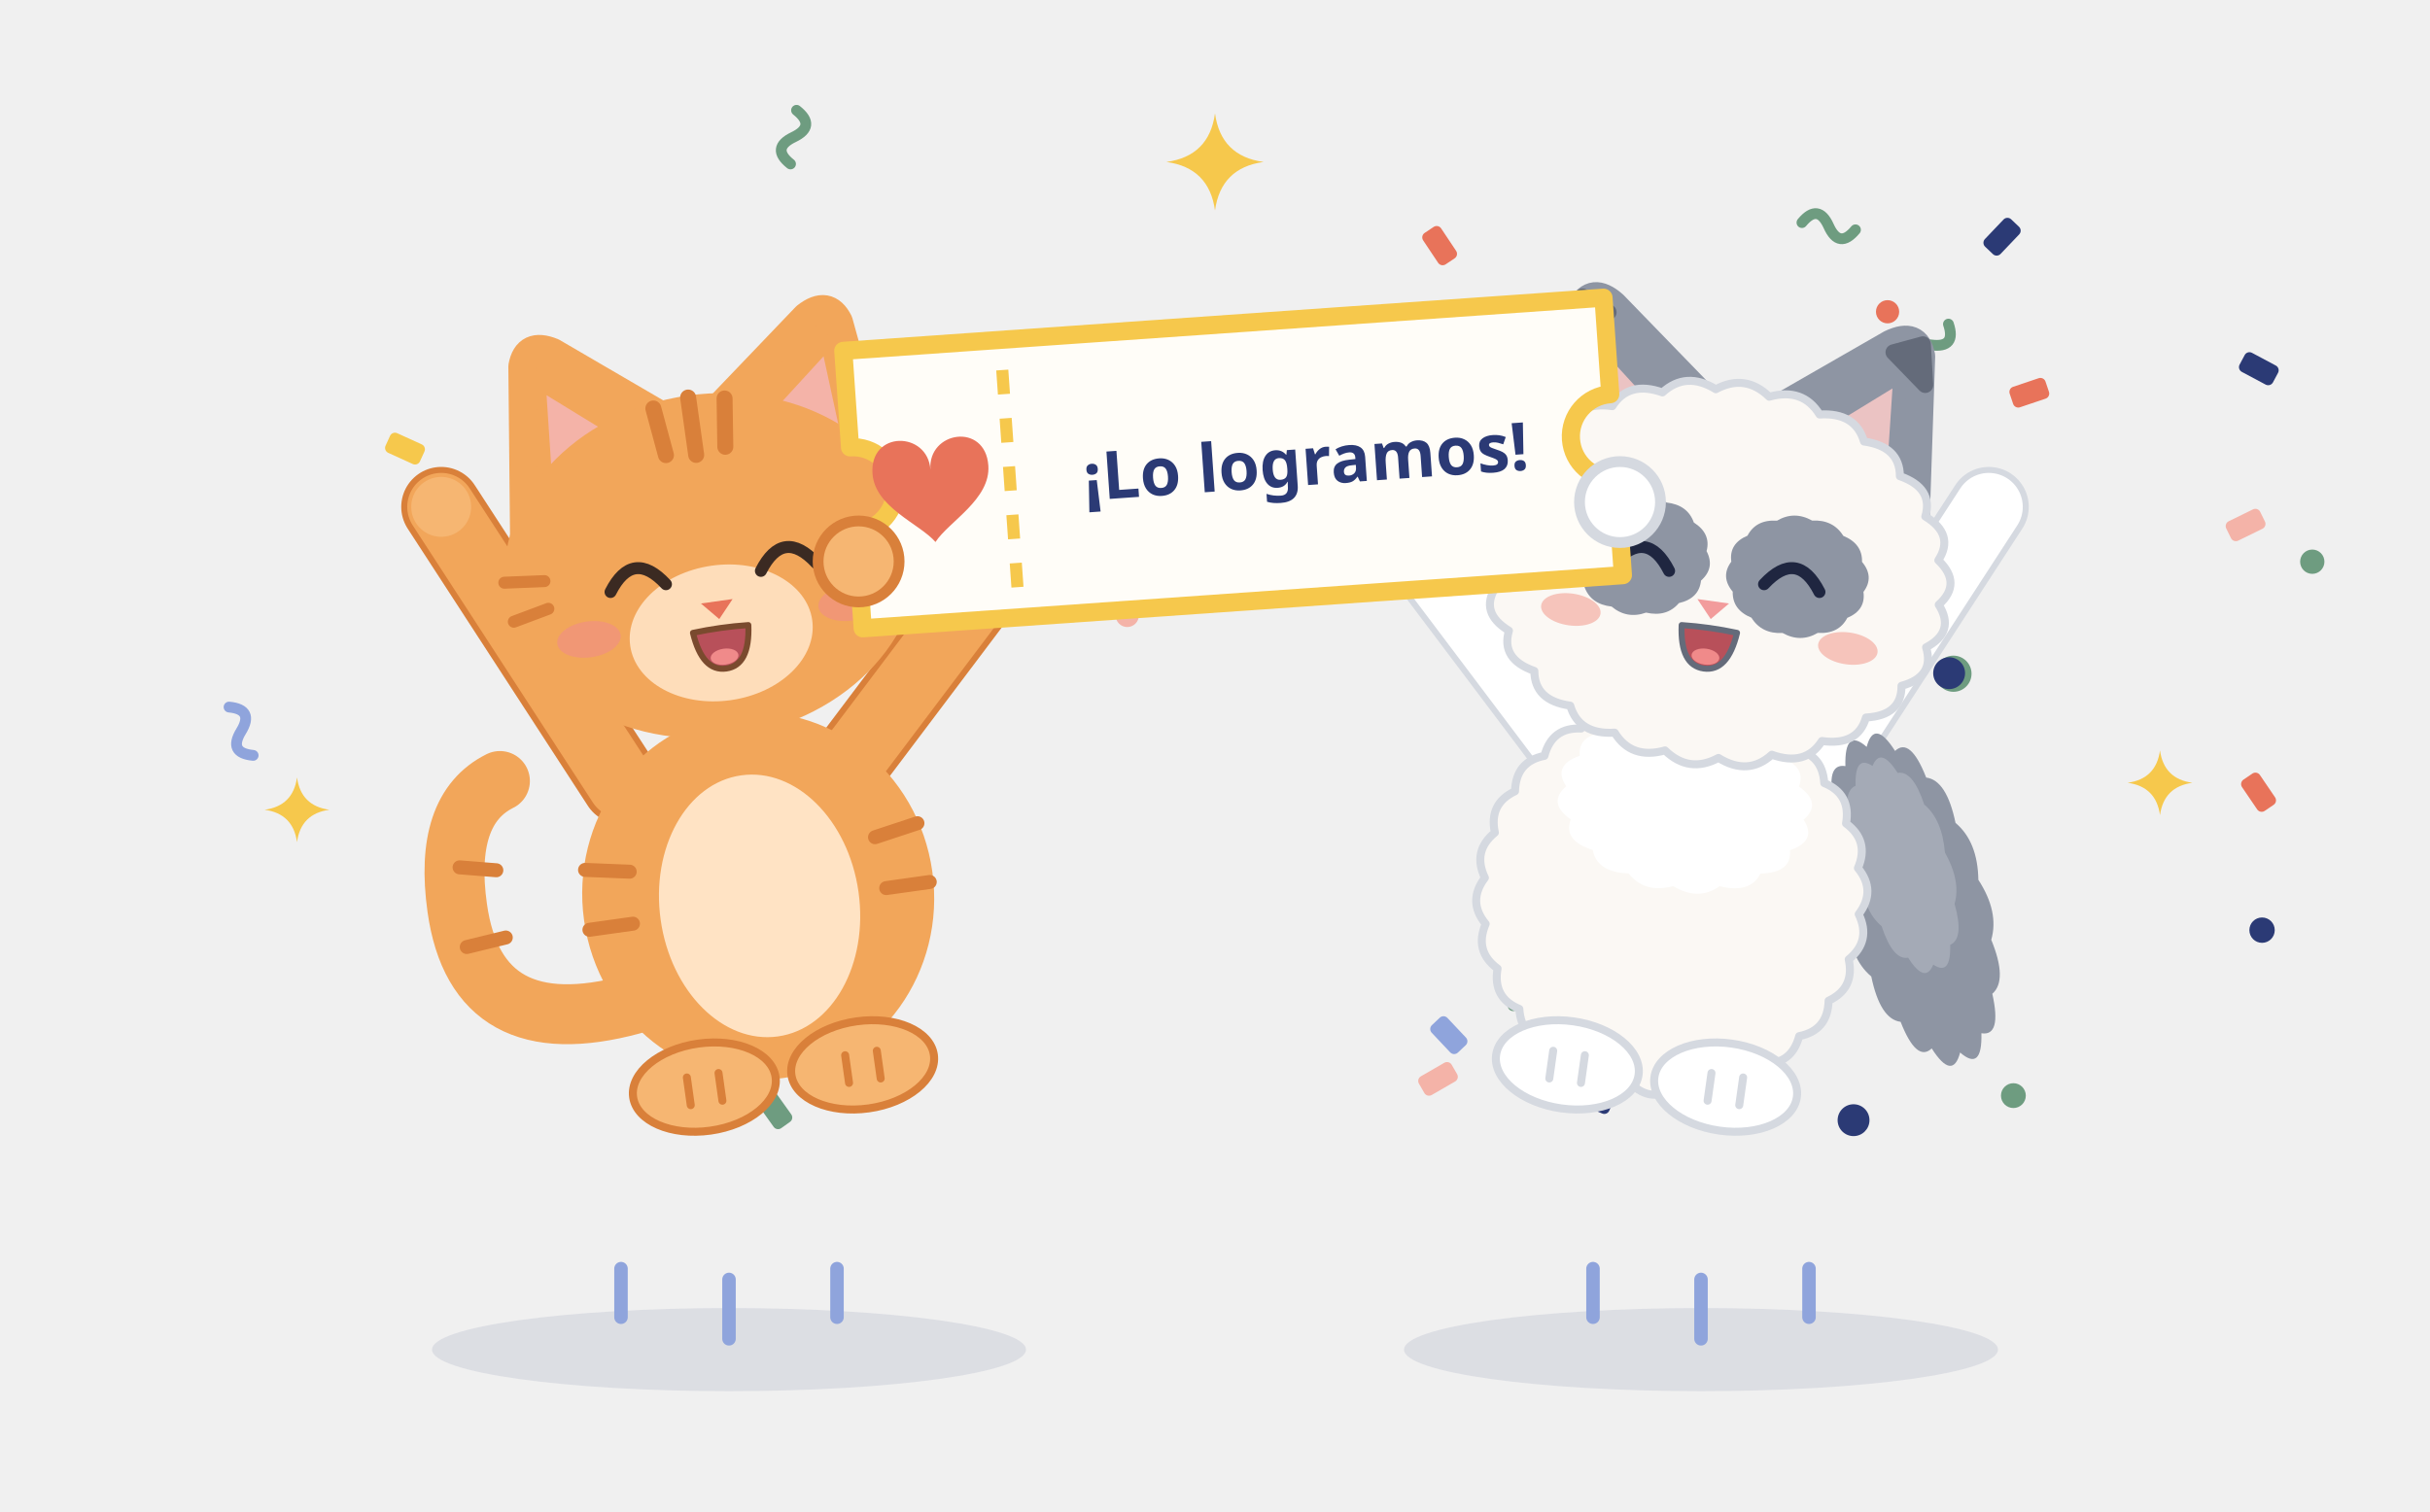
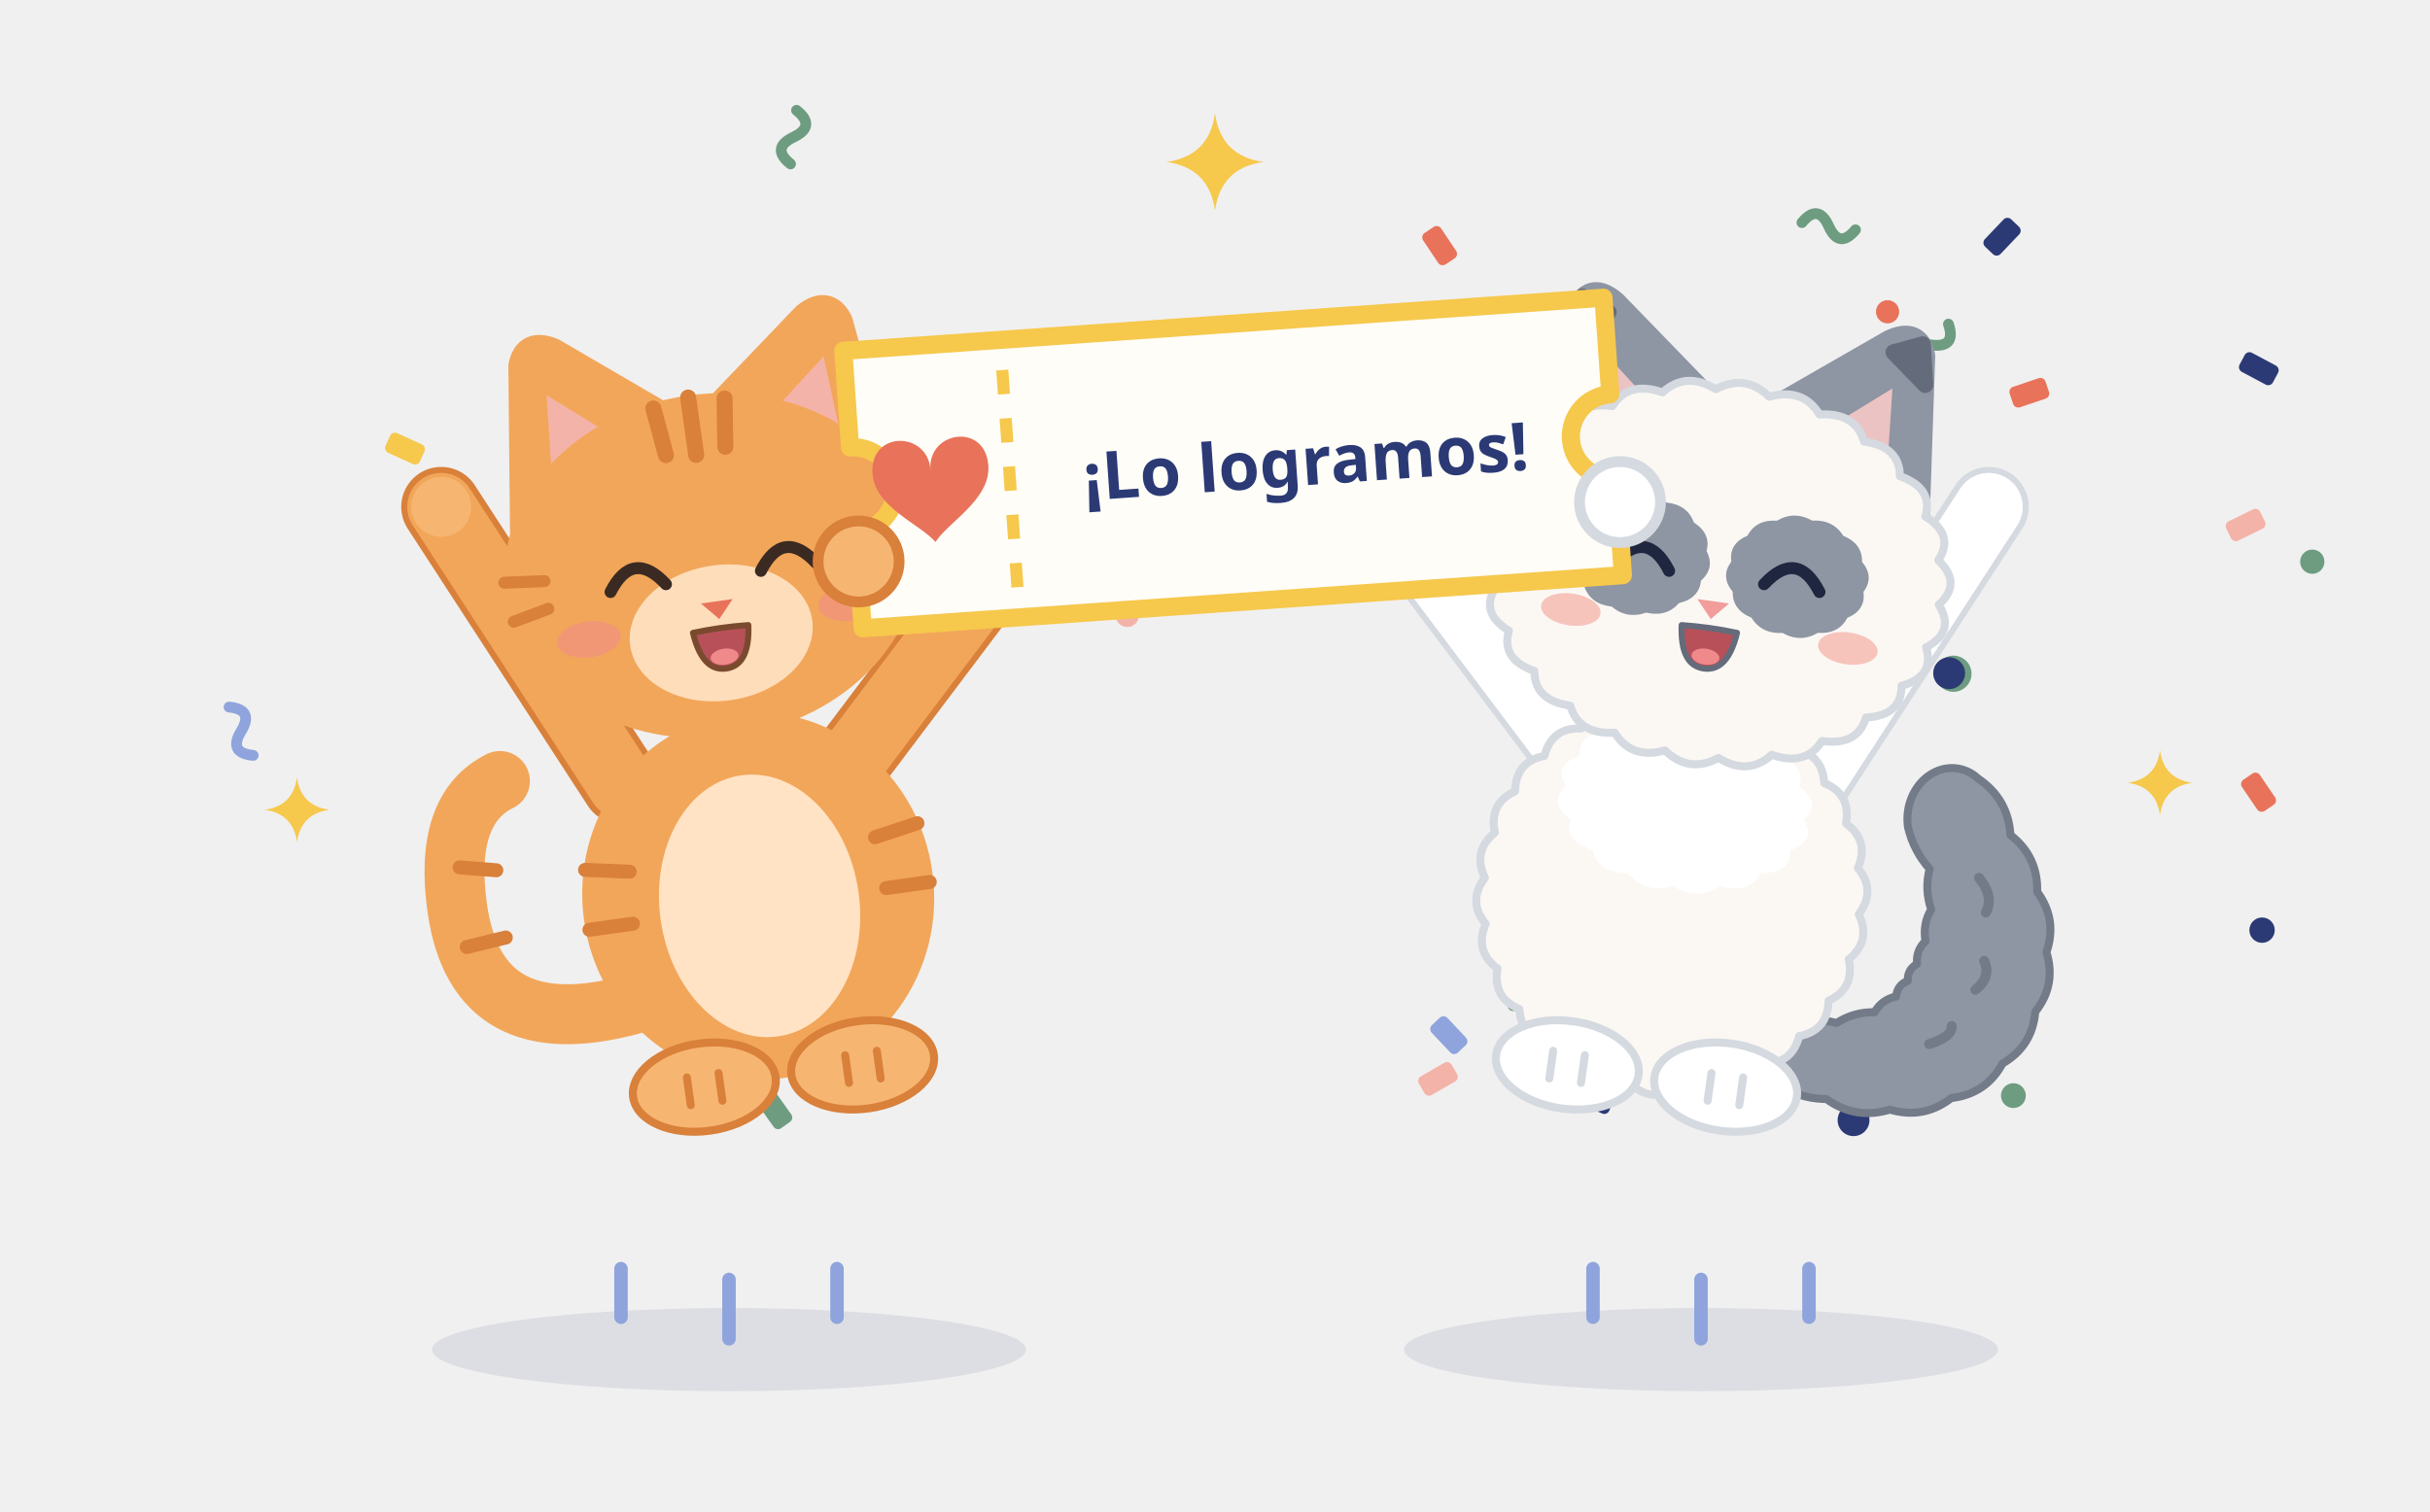
<svg xmlns="http://www.w3.org/2000/svg" width="900" height="560" viewBox="0 0 900 560">
  <circle cx="235.1" cy="237.7" r="5.7" fill="#2B3A75" />
  <rect x="529.6" y="379.5" width="14" height="8" rx="2" fill="#8FA4DC" transform="rotate(46.7 536.6 383.5)" />
  <circle cx="856.4" cy="208.1" r="4.5" fill="#6E9C80" />
  <rect x="553.6" y="363.2" width="14" height="8" rx="2" fill="#6E9C80" transform="rotate(70.2 560.6 367.2)" />
  <path d="M667.3 83.8 q5 -8 10 0 t10 0" fill="none" stroke="#6E9C80" stroke-width="4" stroke-linecap="round" transform="rotate(7.7 677.3 83.8)" />
  <path d="M705.3 127.8 q5 -8 10 0 t10 0" fill="none" stroke="#6E9C80" stroke-width="4" stroke-linecap="round" transform="rotate(129.4 715.3 127.8)" />
  <circle cx="625.6" cy="388.4" r="6.9" fill="#8FA4DC" />
  <rect x="143.0" y="162.2" width="14" height="8" rx="2" fill="#F6C84C" transform="rotate(24.5 150.0 166.2)" />
  <rect x="824.7" y="190.5" width="14" height="8" rx="2" fill="#F4B3A8" transform="rotate(153.9 831.7 194.5)" />
  <circle cx="723.5" cy="249.6" r="6.7" fill="#6E9C80" />
  <circle cx="599.2" cy="391.6" r="4.5" fill="#2B3A75" />
  <circle cx="745.7" cy="405.9" r="4.6" fill="#6E9C80" />
  <circle cx="721.9" cy="249.4" r="5.9" fill="#2B3A75" />
  <rect x="429.5" y="153.6" width="14" height="8" rx="2" fill="#F6C84C" transform="rotate(73.9 436.5 157.6)" />
  <circle cx="281.0" cy="327.5" r="4.1" fill="#F6C84C" />
  <path d="M619.1 152.4 q5 -8 10 0 t10 0" fill="none" stroke="#2B3A75" stroke-width="4" stroke-linecap="round" transform="rotate(91.0 629.1 152.4)" />
  <path d="M283.9 50.8 q5 -8 10 0 t10 0" fill="none" stroke="#6E9C80" stroke-width="4" stroke-linecap="round" transform="rotate(96.4 293.9 50.8)" />
  <rect x="829.6" y="132.6" width="14" height="8" rx="2" fill="#2B3A75" transform="rotate(28.1 836.6 136.6)" />
  <rect x="744.6" y="141.5" width="14" height="8" rx="2" fill="#E8735A" transform="rotate(161.4 751.6 145.5)" />
  <circle cx="417.5" cy="228.0" r="4.3" fill="#F4B3A8" />
  <circle cx="837.8" cy="344.6" r="4.7" fill="#2B3A75" />
  <rect x="279.9" y="407.1" width="14" height="8" rx="2" fill="#6E9C80" transform="rotate(54.5 286.9 411.1)" />
  <circle cx="686.5" cy="415.0" r="5.9" fill="#2B3A75" />
  <path d="M79.3 270.9 q5 -8 10 0 t10 0" fill="none" stroke="#8FA4DC" stroke-width="4" stroke-linecap="round" transform="rotate(63.5 89.3 270.9)" />
  <rect x="532.3" y="127.6" width="14" height="8" rx="2" fill="#8FA4DC" transform="rotate(4.0 539.3 131.6)" />
  <rect x="587.3" y="401.3" width="14" height="8" rx="2" fill="#2B3A75" transform="rotate(113.0 594.3 405.3)" />
  <rect x="526.2" y="87.0" width="14" height="8" rx="2" fill="#E8735A" transform="rotate(56.3 533.2 91.0)" />
  <path d="M518.4 140.2 q5 -8 10 0 t10 0" fill="none" stroke="#8FA4DC" stroke-width="4" stroke-linecap="round" transform="rotate(18.9 528.4 140.2)" />
  <rect x="829.5" y="289.5" width="14" height="8" rx="2" fill="#E8735A" transform="rotate(55.8 836.5 293.5)" />
  <circle cx="699.1" cy="115.5" r="4.3" fill="#E8735A" />
  <rect x="525.6" y="395.7" width="14" height="8" rx="2" fill="#F4B3A8" transform="rotate(150.0 532.6 399.7)" />
  <rect x="734.5" y="83.7" width="14" height="8" rx="2" fill="#2B3A75" transform="rotate(133.6 741.5 87.7)" />
  <path d="M496.1 128.2 q5 -8 10 0 t10 0" fill="none" stroke="#F6C84C" stroke-width="4" stroke-linecap="round" transform="rotate(6.1 506.1 128.2)" />
  <rect x="291.4" y="350.5" width="14" height="8" rx="2" fill="#6E9C80" transform="rotate(33.0 298.4 354.5)" />
  <ellipse cx="270" cy="500" rx="110" ry="15.4" fill="#2B3A75" opacity="0.1" />
  <ellipse cx="630" cy="500" rx="110" ry="15.4" fill="#2B3A75" opacity="0.1" />
  <g fill="none" stroke="#8FA4DC" stroke-width="5" stroke-linecap="round">
    <path d="M230 470 v18" />
    <path d="M270 474 v22" />
    <path d="M310 470 v18" />
    <path d="M590 470 v18" />
    <path d="M630 474 v22" />
    <path d="M670 470 v18" />
  </g>
  <g transform="translate(270.0 255.0) scale(0.74) rotate(-8)">
    <path d="M-60 40 L-130 -110" stroke="#D9803A" stroke-width="40" stroke-linecap="round" />
    <path d="M-60 40 L-130 -110" stroke="#F2A65A" stroke-width="34" stroke-linecap="round" />
    <circle cx="-130" cy="-110" r="15.0" fill="#F6B672" />
    <path d="M60 40 L170 -70" stroke="#D9803A" stroke-width="40" stroke-linecap="round" />
    <path d="M60 40 L170 -70" stroke="#F2A65A" stroke-width="34" stroke-linecap="round" />
    <circle cx="170" cy="-70" r="15.0" fill="#F6B672" />
    <path d="M-70 150 Q-150 160 -150 90 Q-150 40 -120 30" fill="none" stroke="#F2A65A" stroke-width="30" stroke-linecap="round" />
    <path d="M-146 70 L-128 74 M-148 110 L-128 108" stroke="#D9803A" stroke-width="7" stroke-linecap="round" />
    <ellipse cx="0" cy="105" rx="88" ry="92" fill="#F2A65A" />
    <ellipse cx="0" cy="110" rx="50" ry="66" fill="#FFE3C4" />
    <path d="M-84 80 L-62 84 M-86 110 L-64 110 M84 80 L62 84 M86 110 L64 110" stroke="#D9803A" stroke-width="7" stroke-linecap="round" />
    <g transform="translate(0 -62) rotate(0)">
      <g transform="">
        <path d="M-92 -20 L-80 -112 Q-76 -124 -64 -117 L-12 -76Z" fill="#F2A65A" stroke="#F2A65A" stroke-width="14" stroke-linejoin="round" />
        <path d="M-74 -42 L-70 -96 L-36 -68Z" fill="#F4B3A8" />
      </g>
      <g transform="">
        <path d="M92 -20 L80 -112 Q76 -124 64 -117 L12 -76Z" fill="#F2A65A" stroke="#F2A65A" stroke-width="14" stroke-linejoin="round" />
        <path d="M74 -42 L70 -96 L36 -68Z" fill="#F4B3A8" />
      </g>
      <ellipse cx="0" cy="0" rx="104" ry="86" fill="#F2A65A" />
      <ellipse cx="0" cy="34" rx="46" ry="34" fill="#FFE3C4" opacity=".9" />
      <g stroke="#D9803A" stroke-width="8" stroke-linecap="round">
        <line x1="-18" y1="-82" x2="-15" y2="-58" />
        <line x1="0" y1="-85" x2="0" y2="-56" />
        <line x1="18" y1="-82" x2="15" y2="-58" />
      </g>
      <path d="M-104 -6 L-84 -4 M-102 14 L-84 10 M104 -6 L84 -4 M102 14 L84 10" stroke="#D9803A" stroke-width="6" stroke-linecap="round" />
      <path d="M-52 6 Q-38 -14 -24 6" fill="none" stroke="#3B2A22" stroke-width="6" stroke-linecap="round" />
      <path d="M24 6 Q38 -14 52 6" fill="none" stroke="#3B2A22" stroke-width="6" stroke-linecap="round" />
      <ellipse cx="-66" cy="28" rx="16" ry="9" fill="#F08A8A" opacity=".55" />
      <ellipse cx="66" cy="28" rx="16" ry="9" fill="#F08A8A" opacity=".55" />
      <path d="M-8 18 L8 18 L0 27Z" fill="#E8735A" />
      <path d="M-14 32 Q0 31 14 32 Q12 52 0 52 Q-12 52 -14 32Z" fill="#B8505A" stroke="#7A4A2E" stroke-width="3" stroke-linejoin="round" />
      <ellipse cx="0" cy="46" rx="7" ry="4" fill="#F08A8A" />
    </g>
    <ellipse cx="-40" cy="196" rx="36" ry="22" fill="#F6B672" stroke="#D9803A" stroke-width="4" />
    <path d="M-48 190 L-48 204 M-32 190 L-32 204" stroke="#D9803A" stroke-width="4" stroke-linecap="round" />
    <ellipse cx="40" cy="196" rx="36" ry="22" fill="#F6B672" stroke="#D9803A" stroke-width="4" />
    <path d="M32 190 L32 204 M48 190 L48 204" stroke="#D9803A" stroke-width="4" stroke-linecap="round" />
  </g>
  <g transform="translate(630.0 255.0) scale(0.74) rotate(8)">
    <path d="M60 40 L130 -110" stroke="#D5D9E0" stroke-width="40" stroke-linecap="round" />
    <path d="M60 40 L130 -110" stroke="#FFFFFF" stroke-width="34" stroke-linecap="round" />
    <path d="M-60 40 L-170 -70" stroke="#D5D9E0" stroke-width="40" stroke-linecap="round" />
    <path d="M-60 40 L-170 -70" stroke="#FFFFFF" stroke-width="34" stroke-linecap="round" />
-     <g transform="translate(120 90) rotate(-25)">
-       <path d="M34.0 0.0 Q39.3 18.4 31.4 30.6 Q33.4 52.4 24.0 56.6 Q22.3 78.5 13.0 73.9 Q7.8 92.6 0.0 80.0 Q-7.8 92.6 -13.0 73.9 Q-22.3 78.5 -24.0 56.6 Q-33.4 52.4 -31.4 30.6 Q-39.3 18.4 -34.0 0.0 Q-39.3 -18.4 -31.4 -30.6 Q-33.4 -52.4 -24.0 -56.6 Q-22.3 -78.5 -13.0 -73.9 Q-7.8 -92.6 -0.0 -80.0 Q7.8 -92.6 13.0 -73.9 Q22.3 -78.5 24.0 -56.6 Q33.4 -52.4 31.4 -30.6 Q39.3 -18.4 34.0 0.0Z" fill="#8E95A3" />
-       <path d="M22.0 -18.0 Q25.5 -1.8 19.1 8.0 Q18.7 26.1 11.0 27.0 Q6.8 42.3 0.0 34.0 Q-6.8 42.3 -11.0 27.0 Q-18.7 26.1 -19.1 8.0 Q-25.5 -1.8 -22.0 -18.0 Q-25.5 -34.2 -19.1 -44.0 Q-18.7 -62.1 -11.0 -63.0 Q-6.8 -78.3 -0.0 -70.0 Q6.8 -78.3 11.0 -63.0 Q18.7 -62.1 19.1 -44.0 Q25.5 -34.2 22.0 -18.0Z" fill="#A4AAB6" />
+     <g transform="scale(1 1)">
+       <path d="M57.1 184.7 Q71.6 197.4 90.8 194.9 Q106.7 203.3 123.0 195.7 Q140.4 198.3 152.6 185.7 Q169.5 181.3 175.6 165.0 Q189.2 154.3 188.2 137.1 Q196.9 122.3 189.6 106.8 Q192.9 89.8 180.8 77.5 Q178.9 60.0 163.6 51.2 Q160.0 33.5 143.7 25.5 A21.4 24.6 0 0 0 112.3 54.5 Q116.7 65.8 125.9 73.6 Q124.7 84.1 129.5 93.6 Q126.2 101.5 128.9 109.7 Q124.7 115.0 126.3 121.6 Q121.8 125.1 122.9 130.6 Q117.9 133.5 118.2 139.2 Q111.3 141.7 108.6 148.5 Q98.4 149.7 90.5 156.5 Q76.4 154.9 62.9 159.3Z" fill="#8E95A3" stroke="#737A88" stroke-width="4" stroke-linejoin="round" />
+       <path d="M137.9 160.5 Q148.8 155.3 147.8 150.0" fill="none" stroke="#737A88" stroke-width="5" stroke-linecap="round" />
+       <path d="M157.0 130.4 Q164.1 122.9 159.3 115.4" fill="none" stroke="#737A88" stroke-width="5" stroke-linecap="round" />
+       <path d="M156.8 91.3 Q159.9 83.0 151.0 74.6" fill="none" stroke="#737A88" stroke-width="5" stroke-linecap="round" />
    </g>
    <path d="M92.1 124.1 Q97.2 138.0 85.0 146.0 Q86.7 160.8 72.9 165.6 Q71.1 180.4 56.6 181.7 Q51.4 195.5 37.0 193.3 Q28.6 205.5 15.2 199.7 Q4.3 209.5 -7.4 200.7 Q-20.4 207.6 -29.6 196.1 Q-43.8 199.6 -50.1 186.2 Q-64.7 186.1 -67.7 171.6 Q-81.8 168.0 -81.3 153.1 Q-94.2 146.1 -90.3 131.8 Q-101.1 121.9 -93.9 109.0 Q-102.1 96.7 -92.1 85.9 Q-97.2 72.0 -85.0 64.0 Q-86.7 49.2 -72.9 44.4 Q-71.1 29.6 -56.6 28.3 Q-51.4 14.5 -37.0 16.7 Q-28.6 4.5 -15.2 10.3 Q-4.3 0.5 7.4 9.3 Q20.4 2.4 29.6 13.9 Q43.8 10.4 50.1 23.8 Q64.7 23.9 67.7 38.4 Q81.8 42.0 81.3 56.9 Q94.2 63.9 90.3 78.2 Q101.1 88.1 93.9 101.0 Q102.1 113.3 92.1 124.1Z" fill="#FBF8F4" stroke="#D5D9E0" stroke-width="4" stroke-linejoin="round" />
    <path d="M60.0 58.0 Q68.3 67.5 55.4 74.1 Q57.9 85.1 42.4 87.7 Q38.7 98.5 23.0 96.8 Q13.6 105.8 0.0 100.0 Q-13.6 105.8 -23.0 96.8 Q-38.7 98.5 -42.4 87.7 Q-57.9 85.1 -55.4 74.1 Q-68.3 67.5 -60.0 58.0 Q-68.3 48.5 -55.4 41.9 Q-57.9 30.9 -42.4 28.3 Q-38.7 17.5 -23.0 19.2 Q-13.6 10.2 -0.0 16.0 Q13.6 10.2 23.0 19.2 Q38.7 17.5 42.4 28.3 Q57.9 30.9 55.4 41.9 Q68.3 48.5 60.0 58.0Z" fill="#FFFFFF" />
    <g transform="translate(0 -62) rotate(0)">
      <g transform="">
        <path d="M-96 -24 L-86 -118 Q-82 -130 -70 -122 L-16 -80Z" fill="#8E95A3" stroke="#8E95A3" stroke-width="14" stroke-linejoin="round" />
        <path d="M-90 -104 L-86 -124 L-72 -118Z" fill="#646B7A" stroke="#646B7A" stroke-width="8" stroke-linejoin="round" />
        <path d="M-78 -46 L-74 -100 L-40 -72Z" fill="#EBC3C3" />
      </g>
      <g transform="">
        <path d="M96 -24 L86 -118 Q82 -130 70 -122 L16 -80Z" fill="#8E95A3" stroke="#8E95A3" stroke-width="14" stroke-linejoin="round" />
        <path d="M90 -104 L86 -124 L72 -118Z" fill="#646B7A" stroke="#646B7A" stroke-width="8" stroke-linejoin="round" />
        <path d="M78 -46 L74 -100 L40 -72Z" fill="#EBC3C3" />
      </g>
      <path d="M112.0 4.0 Q122.3 16.2 108.7 26.0 Q115.2 39.9 99.2 46.8 Q101.4 61.5 83.8 65.0 Q81.7 79.7 63.6 79.7 Q57.3 93.6 39.7 90.0 Q29.5 102.3 13.5 95.3 Q-0.0 105.2 -13.5 95.3 Q-29.5 102.3 -39.7 90.0 Q-57.3 93.6 -63.6 79.7 Q-81.7 79.7 -83.8 65.0 Q-101.4 61.5 -99.2 46.8 Q-115.2 39.9 -108.7 26.0 Q-122.3 16.2 -112.0 4.0 Q-122.3 -8.2 -108.7 -18.0 Q-115.2 -31.9 -99.2 -38.8 Q-101.4 -53.5 -83.8 -57.0 Q-81.7 -71.7 -63.6 -71.7 Q-57.3 -85.6 -39.7 -82.0 Q-29.5 -94.3 -13.5 -87.3 Q-0.0 -97.2 13.5 -87.3 Q29.5 -94.3 39.7 -82.0 Q57.3 -85.6 63.6 -71.7 Q81.7 -71.7 83.8 -57.0 Q101.4 -53.5 99.2 -38.8 Q115.2 -31.9 108.7 -18.0 Q122.3 -8.2 112.0 4.0Z" fill="#FBF8F4" stroke="#D5D9E0" stroke-width="4" stroke-linejoin="round" />
      <path d="M-7.5 8.6 Q-7.2 17.6 -16.9 21.3 Q-21.9 29.2 -32.5 28.3 Q-41.5 33.0 -50.0 27.7 Q-60.6 28.0 -64.9 19.7 Q-74.3 15.4 -73.2 6.4 Q-78.7 -1.3 -72.5 -8.6 Q-72.8 -17.6 -63.1 -21.3 Q-58.1 -29.2 -47.5 -28.3 Q-38.5 -33.0 -30.0 -27.7 Q-19.4 -28.0 -15.1 -19.7 Q-5.7 -15.4 -6.8 -6.4 Q-1.3 1.3 -7.5 8.6Z" fill="#8E95A3" />
      <path d="M73.8 2.9 Q76.3 11.7 67.6 16.9 Q64.5 25.6 54.0 26.4 Q46.2 32.6 36.6 28.9 Q26.3 30.9 20.1 23.5 Q10.0 20.9 9.0 11.9 Q1.7 5.3 6.2 -2.9 Q3.7 -11.7 12.4 -16.9 Q15.5 -25.6 26.0 -26.4 Q33.8 -32.6 43.4 -28.9 Q53.7 -30.9 59.9 -23.5 Q70.0 -20.9 71.0 -11.9 Q78.3 -5.3 73.8 2.9Z" fill="#8E95A3" />
      <path d="M-52 6 Q-38 -14 -24 6" fill="none" stroke="#1F2640" stroke-width="6" stroke-linecap="round" />
      <path d="M24 6 Q38 -14 52 6" fill="none" stroke="#1F2640" stroke-width="6" stroke-linecap="round" />
      <ellipse cx="-70" cy="32" rx="15" ry="8" fill="#F4B3A8" opacity=".75" />
      <ellipse cx="70" cy="32" rx="15" ry="8" fill="#F4B3A8" opacity=".75" />
      <path d="M-8 18 L8 18 L0 27Z" fill="#F29C9C" />
      <path d="M-14 32 Q0 31 14 32 Q12 52 0 52 Q-12 52 -14 32Z" fill="#B8505A" stroke="#646B7A" stroke-width="3" stroke-linejoin="round" />
      <ellipse cx="0" cy="46" rx="7" ry="4" fill="#F08A8A" />
    </g>
    <ellipse cx="-40" cy="196" rx="36" ry="22" fill="#FFFFFF" stroke="#D5D9E0" stroke-width="4" />
    <path d="M-48 190 L-48 204 M-32 190 L-32 204" stroke="#D5D9E0" stroke-width="4" stroke-linecap="round" />
    <ellipse cx="40" cy="196" rx="36" ry="22" fill="#FFFFFF" stroke="#D5D9E0" stroke-width="4" />
    <path d="M32 190 L32 204 M48 190 L48 204" stroke="#D5D9E0" stroke-width="4" stroke-linecap="round" />
  </g>
  <g transform="translate(450 172) scale(1.12) rotate(-4)">
    <path d="M-120 -46 H132 V-14 A14 14 0 0 0 132 14 V46 H-120 V14 A14 14 0 0 0 -120 -14Z" fill="#FFFDF8" stroke="#F6C84C" stroke-width="6" stroke-linejoin="round" />
    <line x1="-68" y1="-36" x2="-68" y2="36" stroke="#F6C84C" stroke-width="4" stroke-dasharray="8 8" />
    <path transform="translate(-94.0 0.0) scale(0.8)" d="M0 -6 C0 -22 -24 -24 -24 -6 C-24 8 -6 16 0 24 C6 16 24 8 24 -6 C24 -24 0 -22 0 -6Z" fill="#E8735A" />
    <text x="30" y="9" text-anchor="middle" font-family="Fredoka, Nunito, Arial Rounded MT Bold, sans-serif" font-weight="800" font-size="22" fill="#2B3A75">¡Lo logramos!</text>
  </g>
  <circle cx="318" cy="208" r="15" fill="#F6B672" stroke="#D9803A" stroke-width="4" />
  <circle cx="600" cy="186" r="15" fill="#FFFFFF" stroke="#D5D9E0" stroke-width="4" />
  <path transform="translate(450.0 60.0) scale(1.8)" d="M0 -10 Q1.2 -1.2 10 0 Q1.2 1.2 0 10 Q-1.2 1.2 -10 0 Q-1.2 -1.2 0 -10Z" fill="#F6C84C" />
  <path transform="translate(110.0 300.0) scale(1.2)" d="M0 -10 Q1.2 -1.2 10 0 Q1.2 1.2 0 10 Q-1.2 1.2 -10 0 Q-1.2 -1.2 0 -10Z" fill="#F6C84C" />
  <path transform="translate(800.0 290.0) scale(1.2)" d="M0 -10 Q1.2 -1.2 10 0 Q1.2 1.2 0 10 Q-1.2 1.2 -10 0 Q-1.2 -1.2 0 -10Z" fill="#F6C84C" />
</svg>
